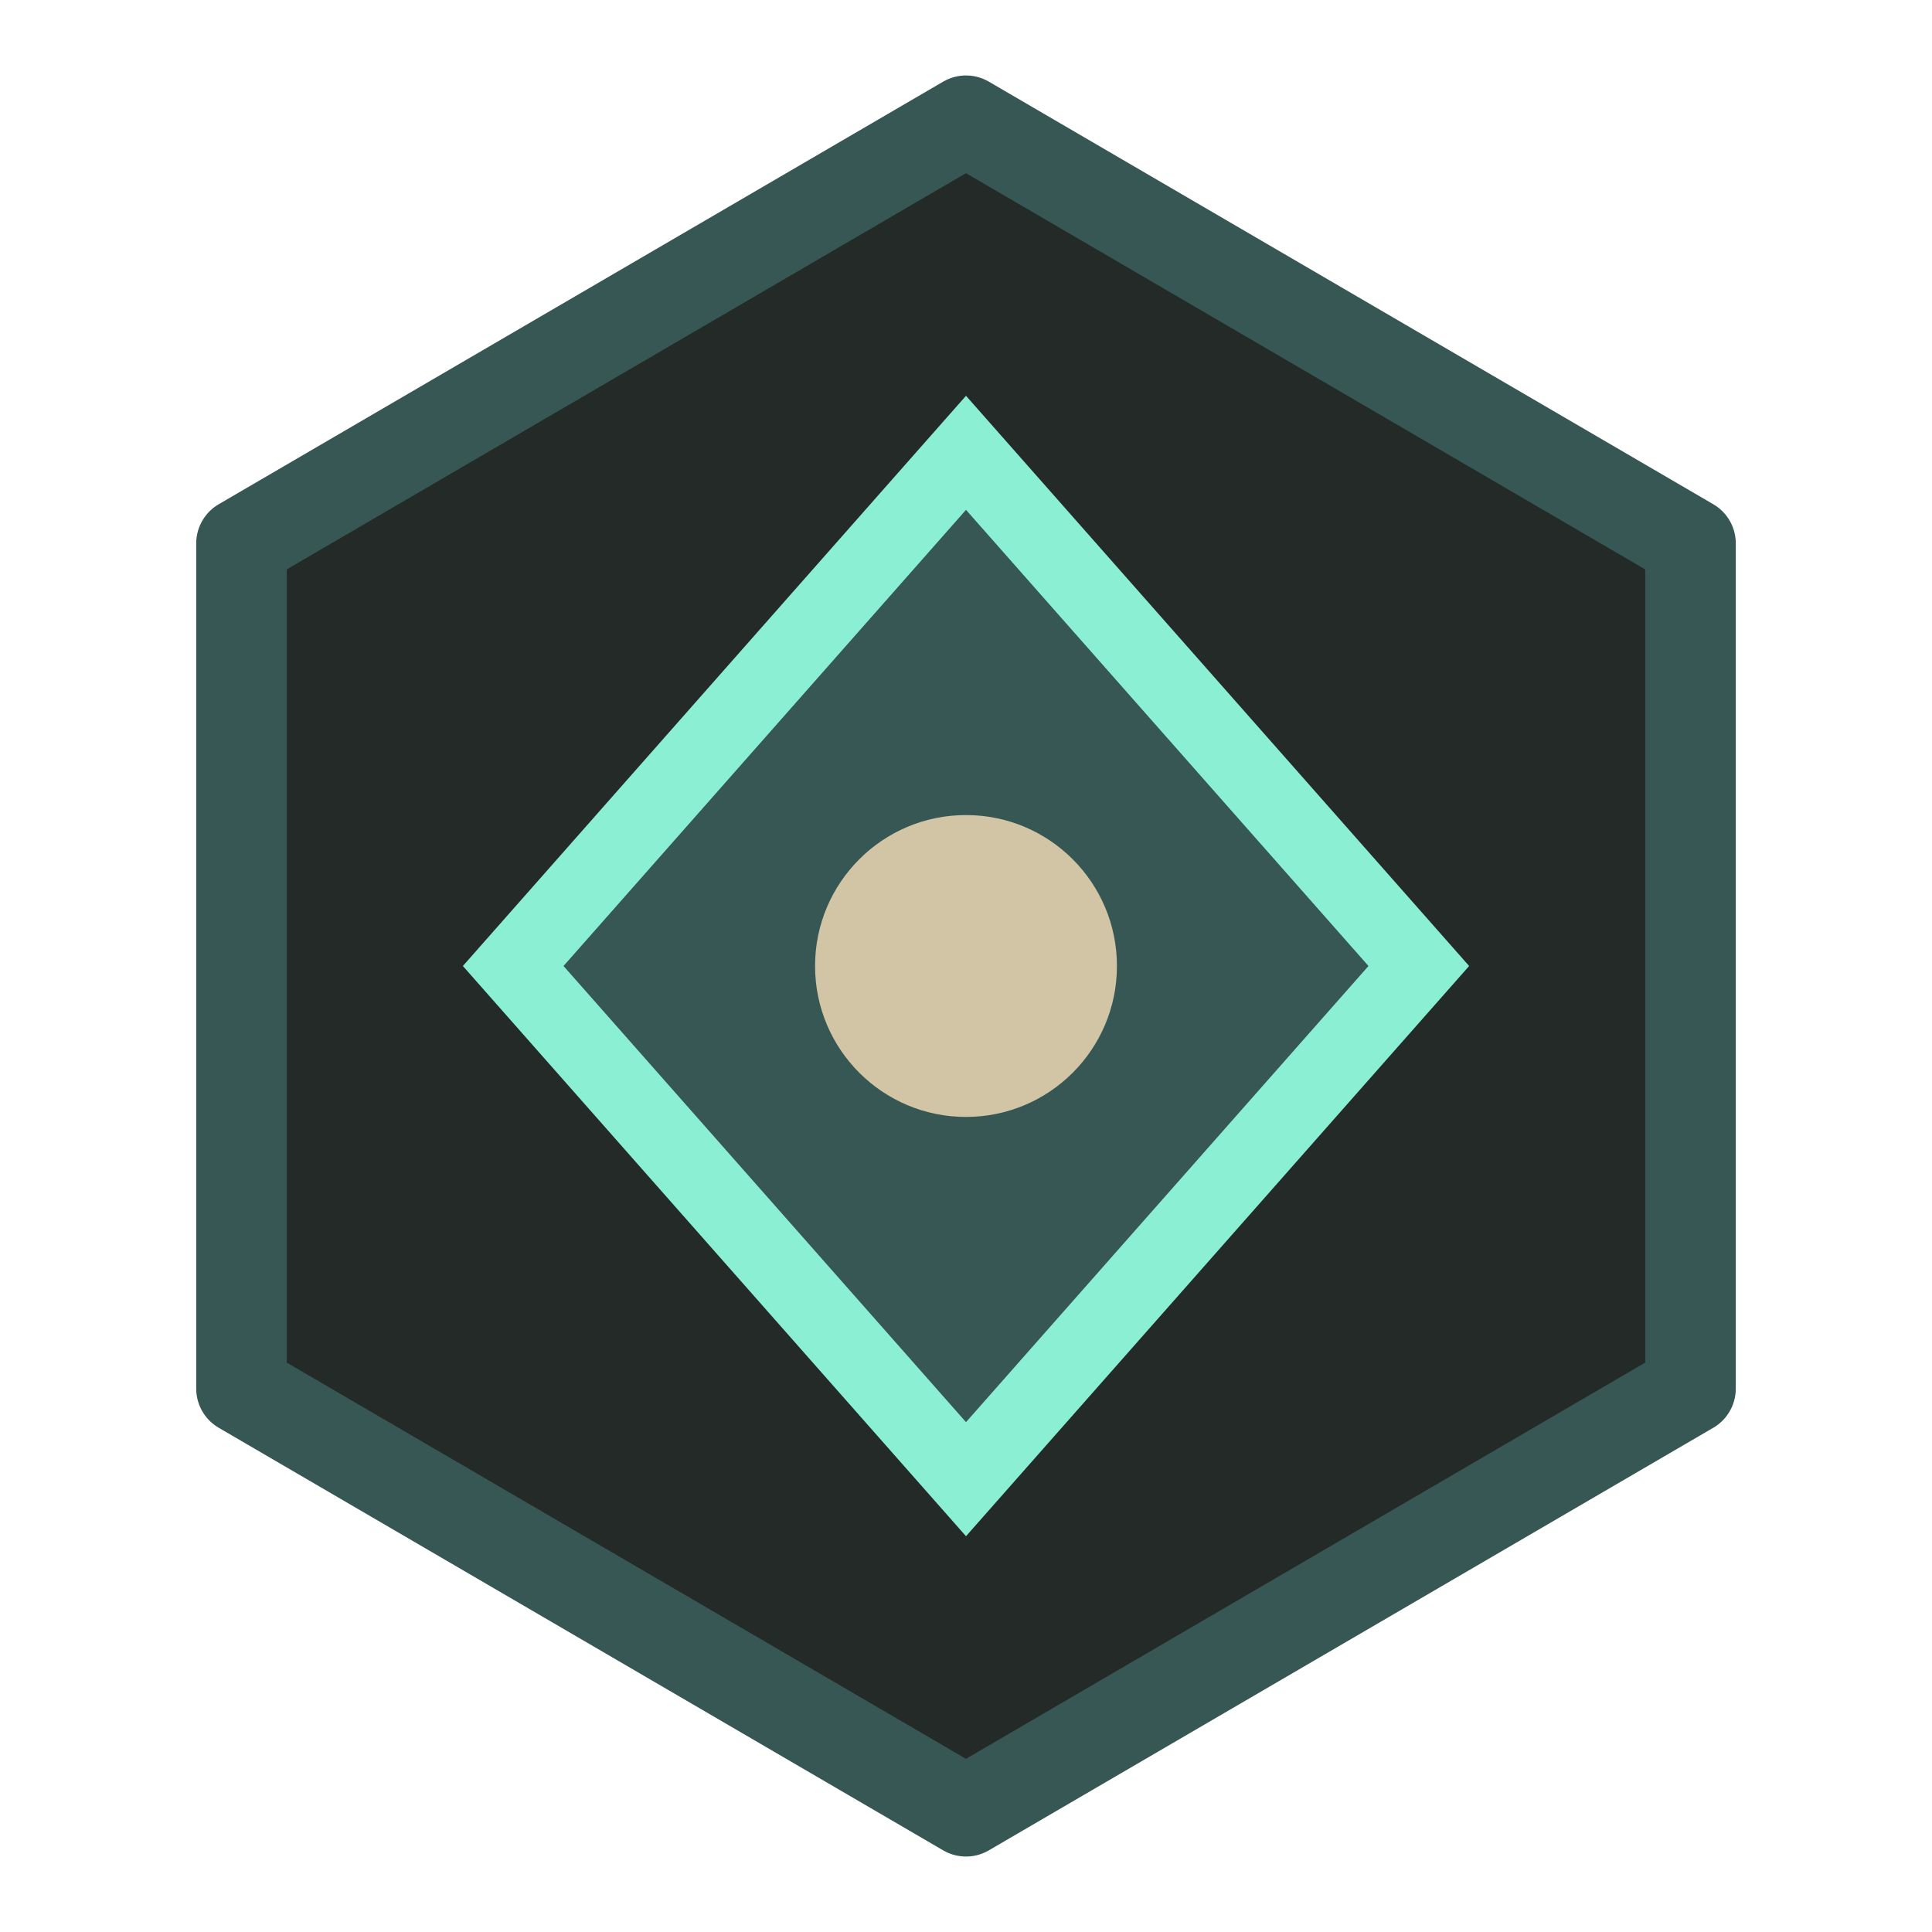
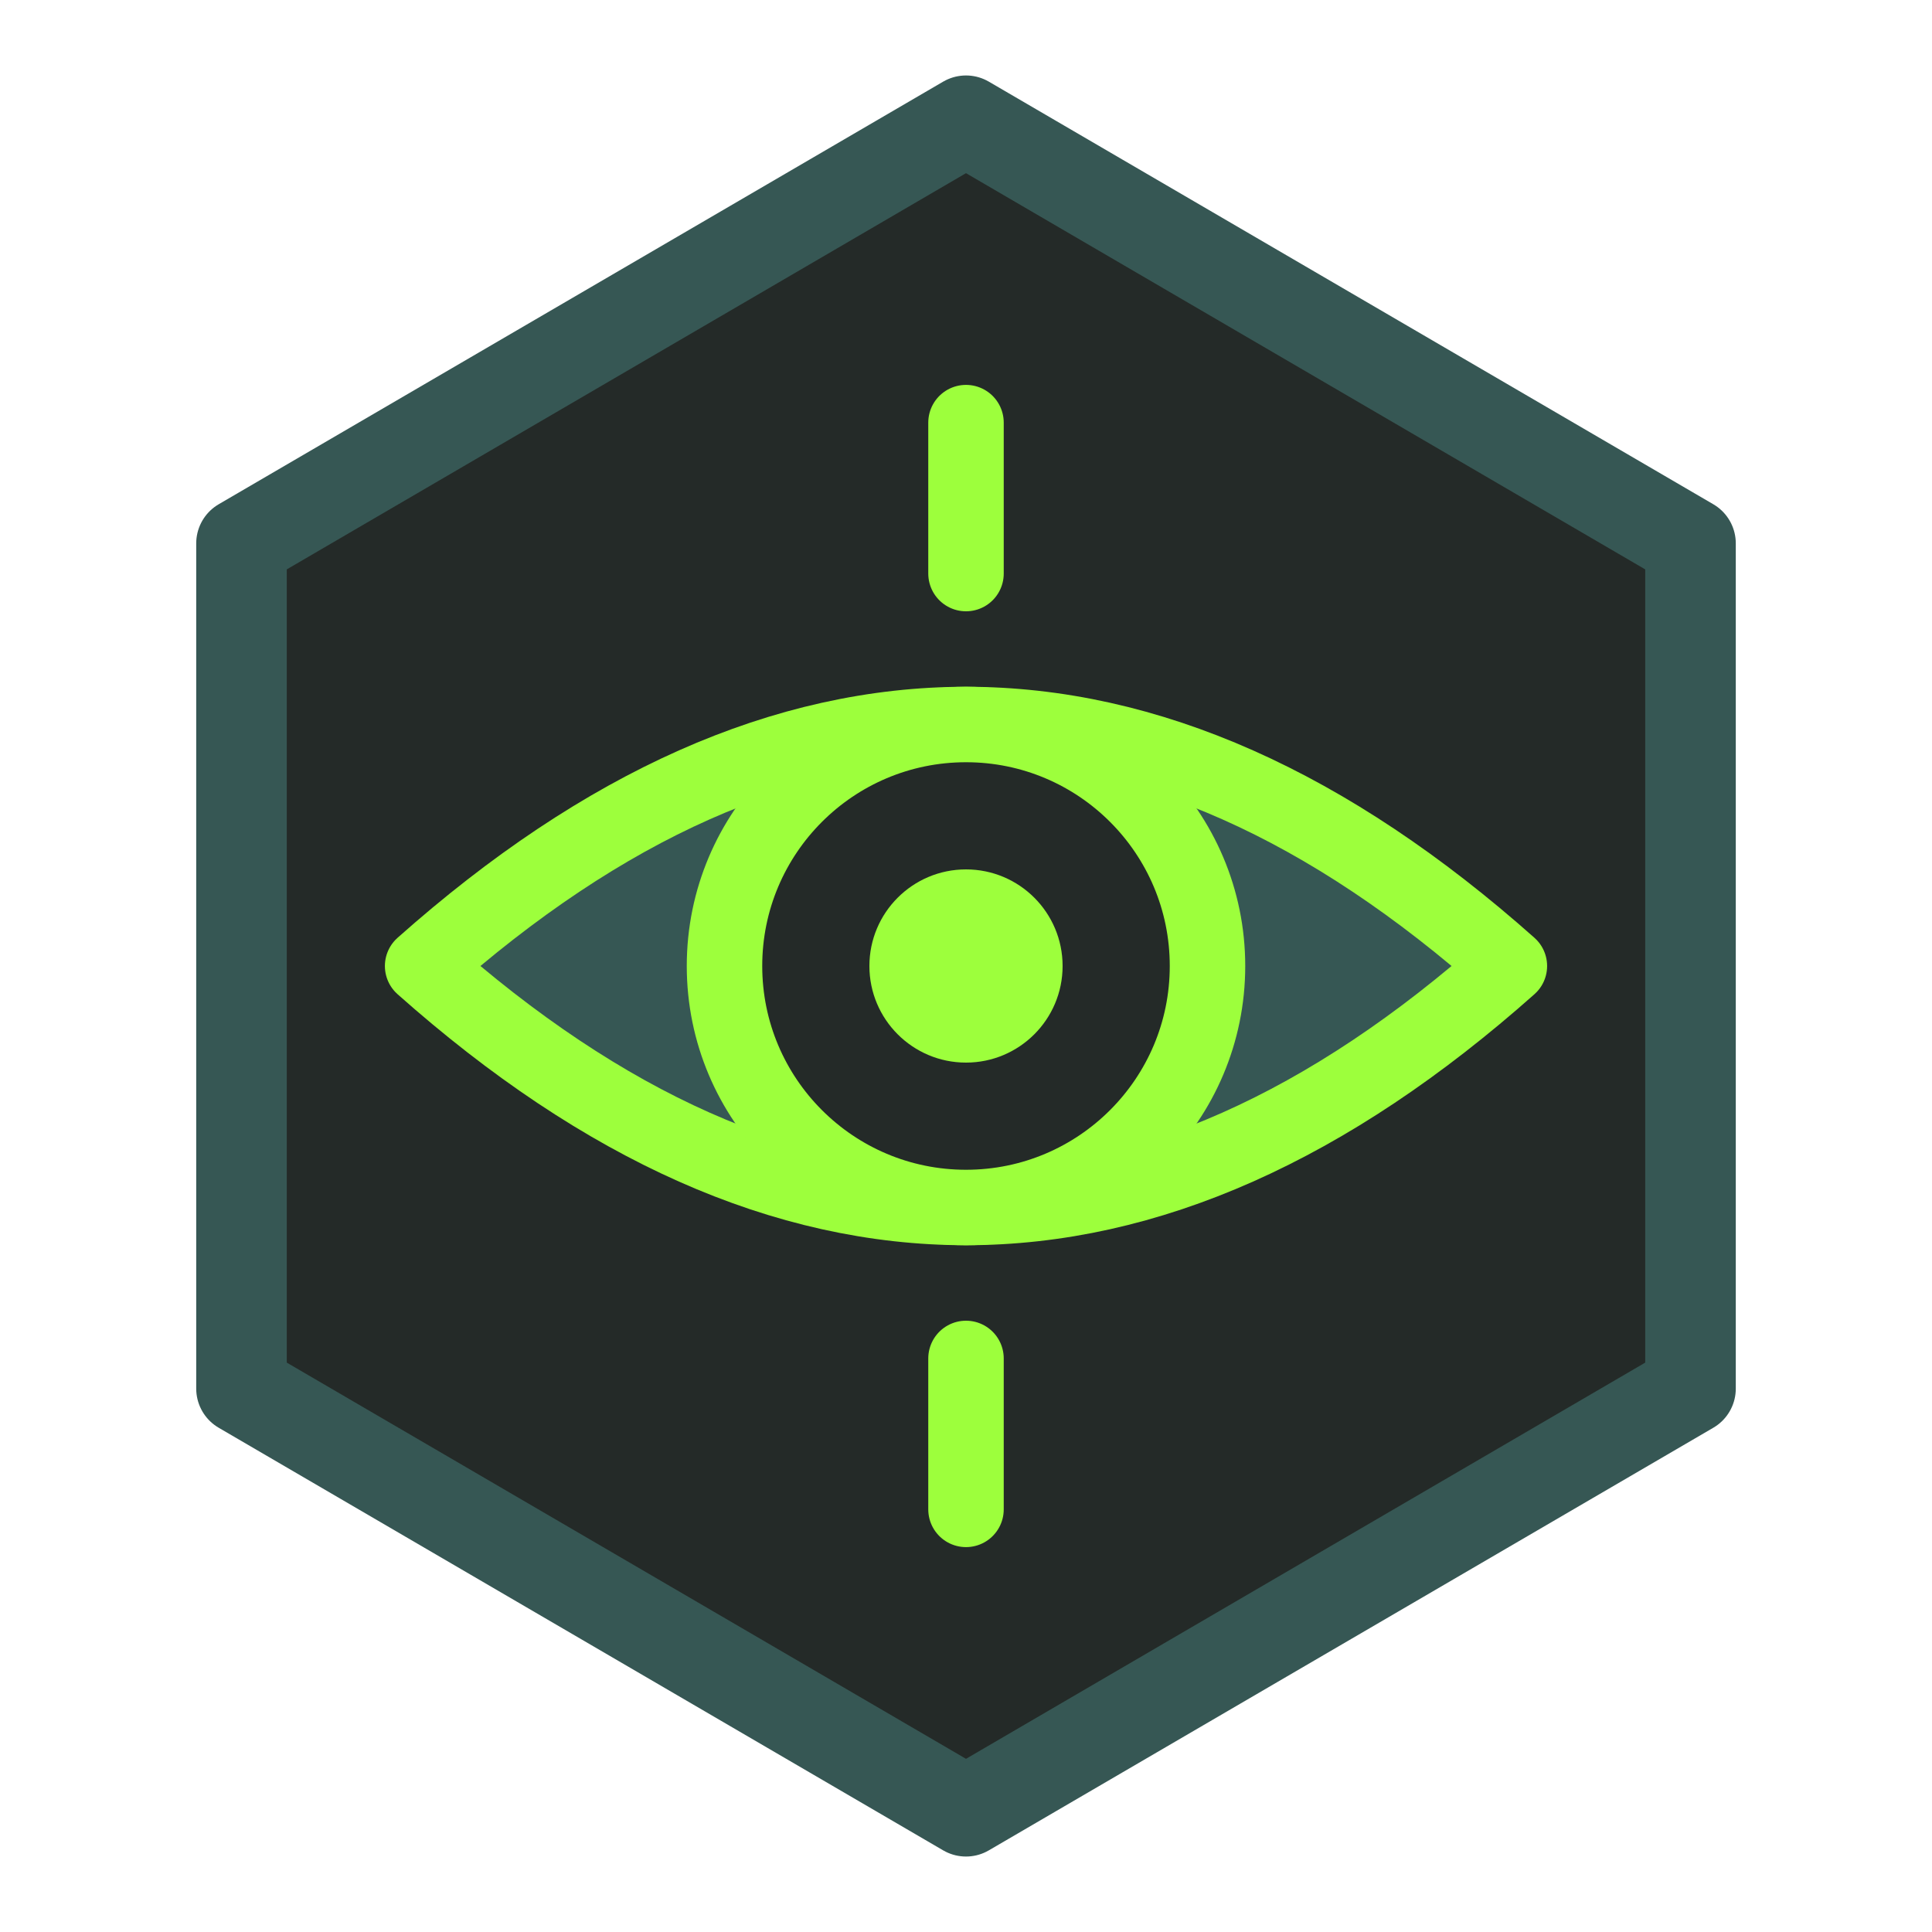
<svg xmlns="http://www.w3.org/2000/svg" viewBox="0 0 64 64">
  <polygon points="32,4 56,18 56,46 32,60 8,46 8,18" fill="#242a28" stroke="#365754" stroke-width="3" stroke-linejoin="round" />
-   <polygon points="32,15 47,32 32,49 17,32" fill="#365754" stroke="#8bf0d3" stroke-width="2.5" />
-   <circle cx="32" cy="32" r="5" fill="#d2c5a5" />
+   <path d="M14,32 Q32,16 50,32 Q32,48 14,32 Z" fill="#365754" stroke="#9dff3c" stroke-width="2.5" stroke-linejoin="round" />
+   <circle cx="32" cy="32" r="8" fill="#242a28" stroke="#9dff3c" stroke-width="2.5" />
+   <circle cx="32" cy="32" r="3.2" fill="#9dff3c" />
+   <line x1="32" y1="14" x2="32" y2="19" stroke="#9dff3c" stroke-width="2.5" stroke-linecap="round" />
+   <line x1="32" y1="45" x2="32" y2="50" stroke="#9dff3c" stroke-width="2.5" stroke-linecap="round" />
</svg>
